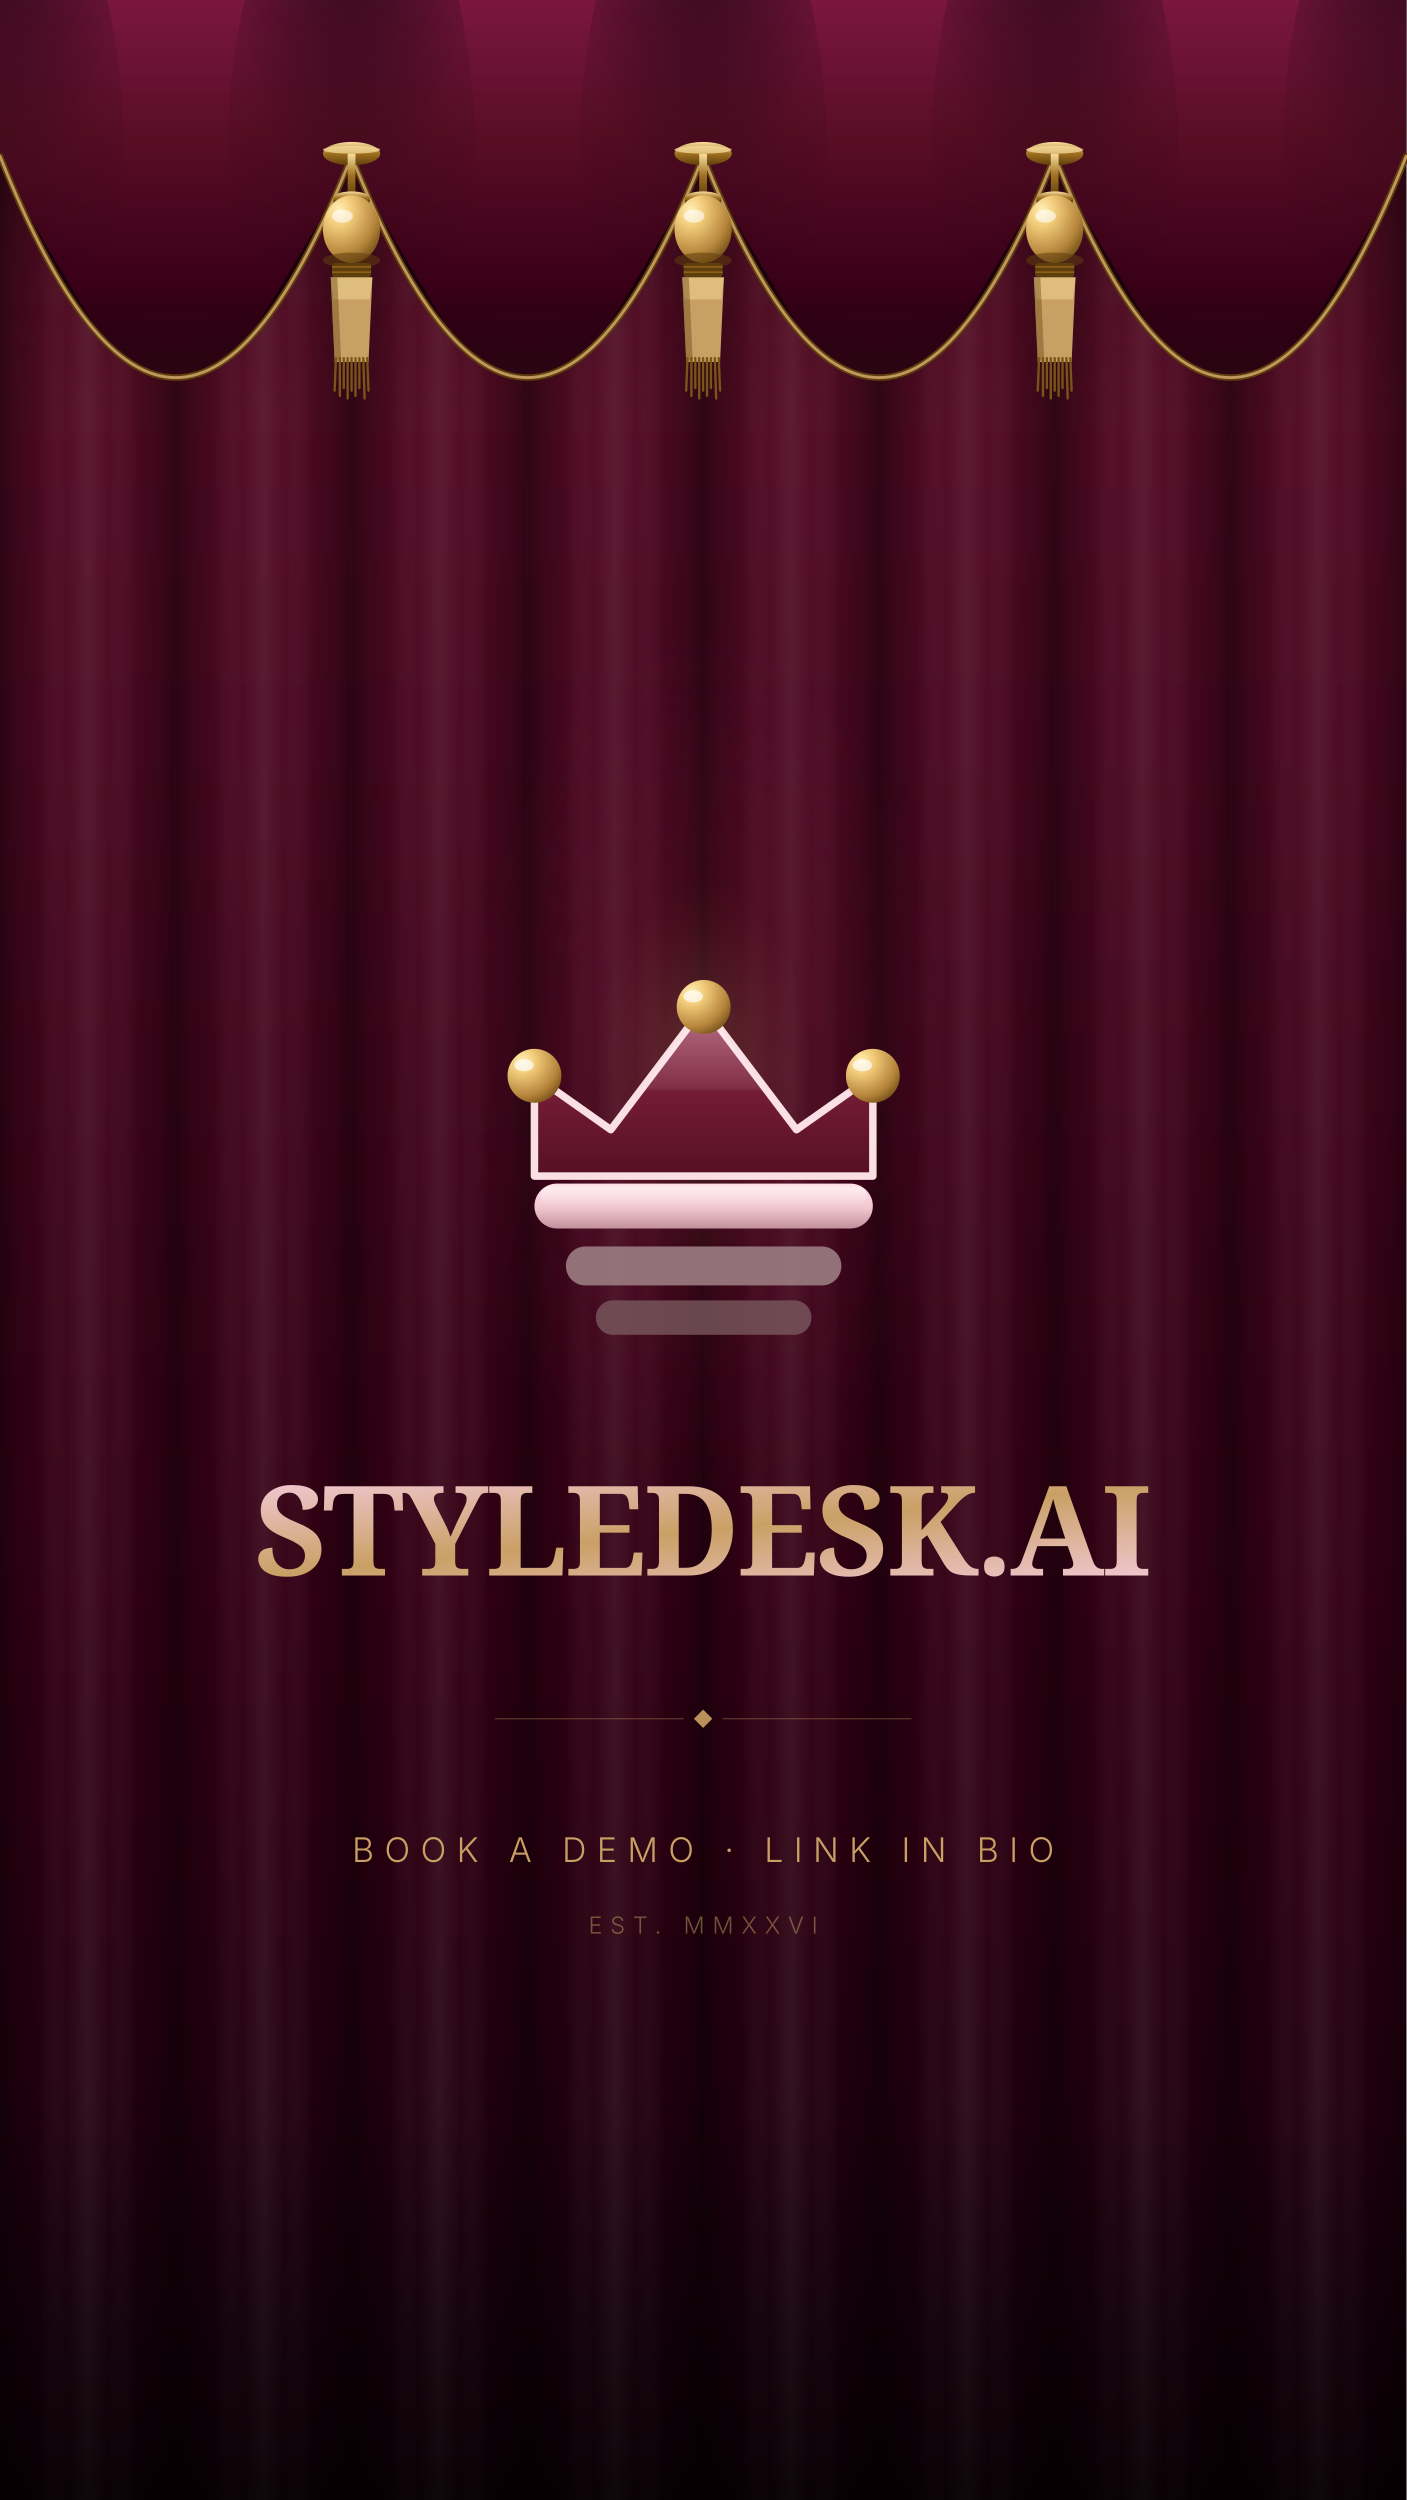
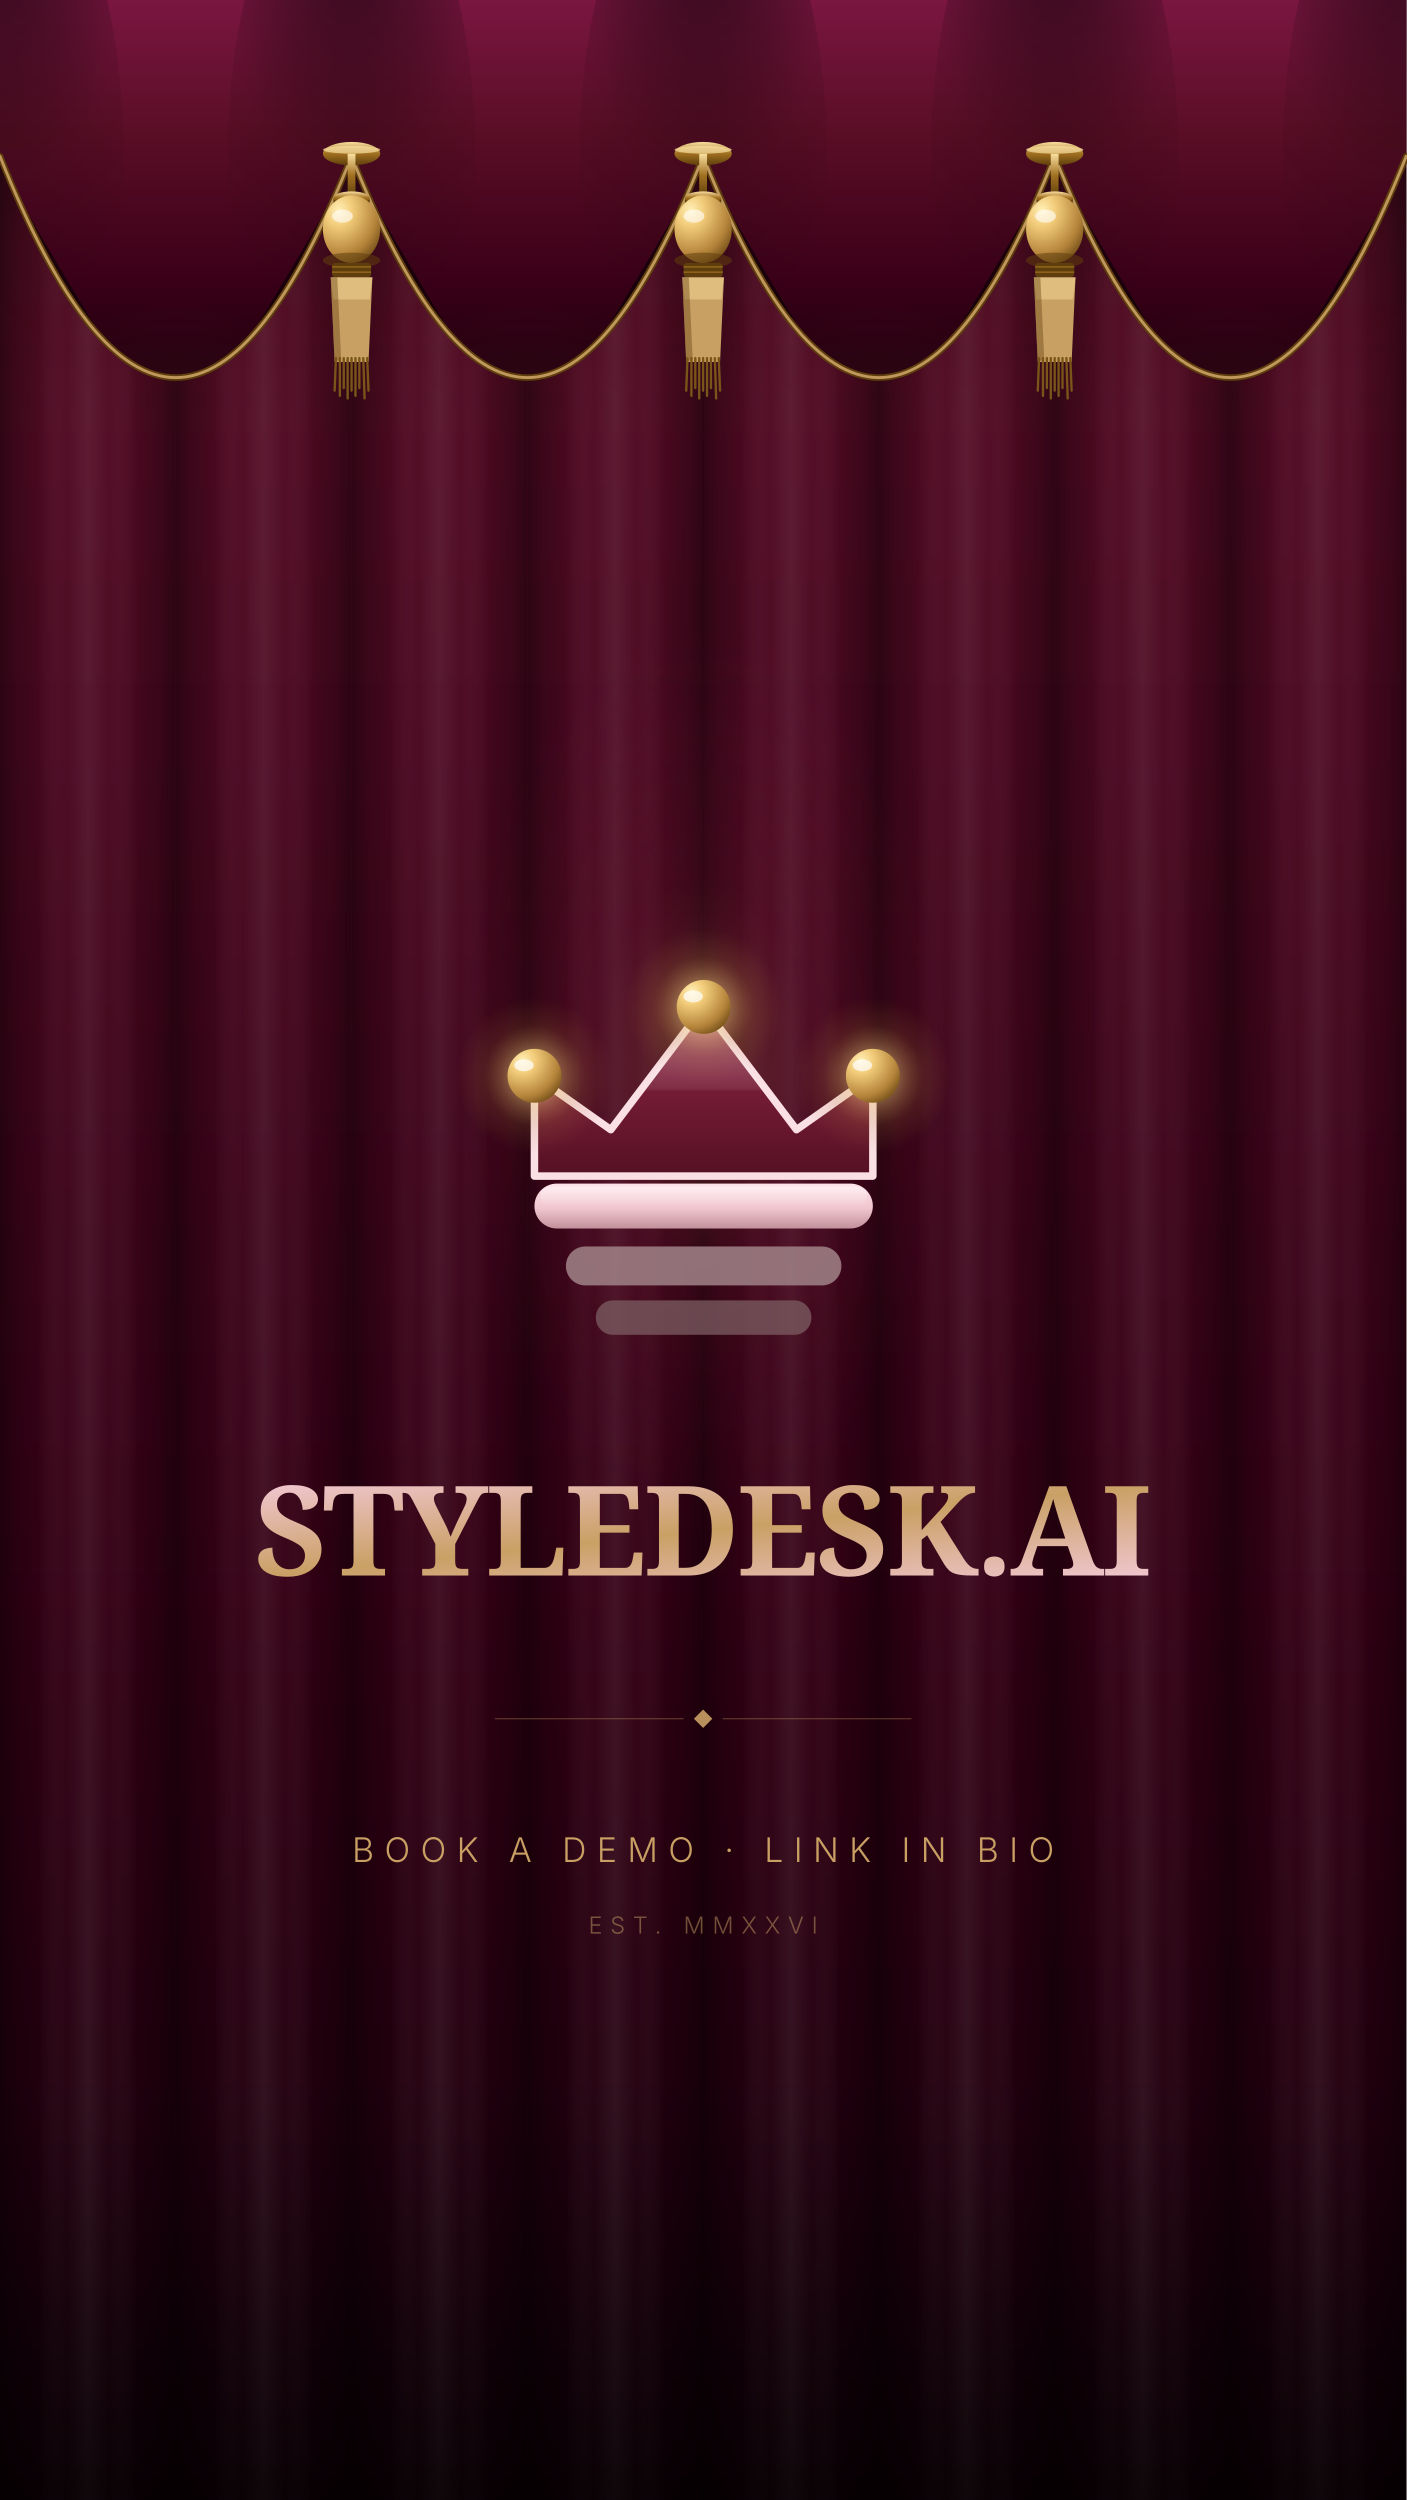
<svg xmlns="http://www.w3.org/2000/svg" viewBox="0 0 1080 1920" width="1080" height="1920" role="img" aria-label="StyleDesk.ai outro on velvet curtain backdrop">
  <defs>
    <linearGradient id="velvetBase" x1="0" y1="0" x2="0" y2="1">
      <stop offset="0%" stop-color="#5a0e26" />
      <stop offset="30%" stop-color="#4a0820" />
      <stop offset="65%" stop-color="#330014" />
      <stop offset="100%" stop-color="#15000a" />
    </linearGradient>
    <linearGradient id="pleatLayer" x1="0" y1="0" x2="1" y2="0">
      <stop offset="0%" stop-color="#000000" stop-opacity="0.92" />
      <stop offset="3%" stop-color="#000000" stop-opacity="0.78" />
      <stop offset="10%" stop-color="#000000" stop-opacity="0.50" />
      <stop offset="22%" stop-color="#000000" stop-opacity="0.22" />
      <stop offset="38%" stop-color="#ffffff" stop-opacity="0.04" />
      <stop offset="50%" stop-color="#ffffff" stop-opacity="0.16" />
      <stop offset="62%" stop-color="#ffffff" stop-opacity="0.04" />
      <stop offset="78%" stop-color="#000000" stop-opacity="0.22" />
      <stop offset="90%" stop-color="#000000" stop-opacity="0.50" />
      <stop offset="97%" stop-color="#000000" stop-opacity="0.78" />
      <stop offset="100%" stop-color="#000000" stop-opacity="0.92" />
    </linearGradient>
    <linearGradient id="topShadow" x1="0" y1="0" x2="0" y2="1">
      <stop offset="0%" stop-color="#000000" stop-opacity="0.55" />
      <stop offset="60%" stop-color="#000000" stop-opacity="0.10" />
      <stop offset="100%" stop-color="#000000" stop-opacity="0" />
    </linearGradient>
    <linearGradient id="bottomShadow" x1="0" y1="0" x2="0" y2="1">
      <stop offset="0%" stop-color="#000000" stop-opacity="0" />
      <stop offset="40%" stop-color="#000000" stop-opacity="0.18" />
      <stop offset="100%" stop-color="#000000" stop-opacity="0.60" />
    </linearGradient>
    <linearGradient id="gold" x1="0" y1="0" x2="1" y2="1">
      <stop offset="0%" stop-color="#f0c6cf" />
      <stop offset="50%" stop-color="#c9a064" />
      <stop offset="100%" stop-color="#f0c6cf" />
    </linearGradient>
    <radialGradient id="crownHalo" cx="50%" cy="43%" r="22%">
      <stop offset="0%" stop-color="#c9a064" stop-opacity="0.32" />
      <stop offset="35%" stop-color="#7c1f36" stop-opacity="0.14" />
      <stop offset="80%" stop-color="#7c1f36" stop-opacity="0" />
      <stop offset="100%" stop-color="#c9a064" stop-opacity="0" />
    </radialGradient>
    <linearGradient id="crown" x1="0" y1="0" x2="0" y2="1">
      <stop offset="0%" stop-color="#932748" />
      <stop offset="100%" stop-color="#551024" />
    </linearGradient>
    <linearGradient id="crownGloss" x1="0" y1="0" x2="0" y2="1">
      <stop offset="0%" stop-color="#ffffff" stop-opacity="0.35" />
      <stop offset="48%" stop-color="#ffffff" stop-opacity="0.08" />
      <stop offset="50%" stop-color="#ffffff" stop-opacity="0" />
    </linearGradient>
    <radialGradient id="goldDot" cx="28%" cy="22%" r="95%">
      <stop offset="0%" stop-color="#fff0b8" />
      <stop offset="25%" stop-color="#f2cc7a" />
      <stop offset="70%" stop-color="#b4833a" />
      <stop offset="100%" stop-color="#5e3e0c" />
+     </radialGradient>
+     <radialGradient id="jewelGlow" cx="50%" cy="50%" r="50%">
+       <stop offset="0%" stop-color="#fff0b8" stop-opacity="0.85" />
+       <stop offset="30%" stop-color="#f2cc7a" stop-opacity="0.45" />
+       <stop offset="65%" stop-color="#b4833a" stop-opacity="0.15" />
+       <stop offset="100%" stop-color="#b4833a" stop-opacity="0" />
    </radialGradient>
    <linearGradient id="pinkBar" x1="0" y1="0" x2="0" y2="1">
      <stop offset="0%" stop-color="#ffe3ea" />
      <stop offset="55%" stop-color="#f0c6cf" />
      <stop offset="100%" stop-color="#c1909b" />
    </linearGradient>
    <linearGradient id="pinkGloss" x1="0" y1="0" x2="0" y2="1">
      <stop offset="0%" stop-color="#ffffff" stop-opacity="0.45" />
      <stop offset="100%" stop-color="#ffffff" stop-opacity="0" />
    </linearGradient>
    <linearGradient id="valenceVelvet" x1="0" y1="0" x2="0" y2="1">
      <stop offset="0%" stop-color="#7a1640" />
      <stop offset="35%" stop-color="#5a0e26" />
      <stop offset="75%" stop-color="#3a0018" />
      <stop offset="100%" stop-color="#1a000b" />
    </linearGradient>
    <radialGradient id="cuspShadow" cx="50%" cy="0%" r="80%" fx="50%" fy="0%">
      <stop offset="0%" stop-color="#000000" stop-opacity="0.78" />
      <stop offset="35%" stop-color="#000000" stop-opacity="0.42" />
      <stop offset="70%" stop-color="#000000" stop-opacity="0.10" />
      <stop offset="100%" stop-color="#000000" stop-opacity="0" />
    </radialGradient>
    <radialGradient id="swagHighlight" cx="50%" cy="100%" r="80%" fx="50%" fy="100%">
      <stop offset="0%" stop-color="#a83258" stop-opacity="0.55" />
      <stop offset="50%" stop-color="#7c1f36" stop-opacity="0.22" />
      <stop offset="100%" stop-color="#7c1f36" stop-opacity="0" />
    </radialGradient>
    <radialGradient id="swagBottomShadow" cx="50%" cy="100%" r="55%" fx="50%" fy="100%">
      <stop offset="0%" stop-color="#000000" stop-opacity="0.55" />
      <stop offset="100%" stop-color="#000000" stop-opacity="0" />
    </radialGradient>
    <linearGradient id="goldCord" x1="0" y1="0" x2="0" y2="1">
      <stop offset="0%" stop-color="#fadfa0" />
      <stop offset="50%" stop-color="#a07020" />
      <stop offset="100%" stop-color="#5e3e0c" />
    </linearGradient>
    <clipPath id="valenceClip">
      <path d="M 0 0 L 1080 0 L 1080 120                Q 945 460 810 120                Q 675 460 540 120                Q 405 460 270 120                Q 135 460 0 120 Z" />
    </clipPath>
    <g id="tassel">
      <rect x="-3" y="-2" width="6" height="34" fill="url(#goldCord)" />
      <ellipse cx="0" cy="34" rx="14" ry="6" fill="#5e3e0c" />
      <ellipse cx="0" cy="32" rx="14" ry="5" fill="url(#goldCord)" />
      <ellipse cx="0" cy="56" rx="22" ry="26" fill="url(#goldDot)" />
      <ellipse cx="-7" cy="46" rx="8" ry="5" fill="#ffffff" opacity="0.6" />
      <ellipse cx="0" cy="80" rx="22" ry="6" fill="#5e3e0c" opacity="0.55" />
      <rect x="-15" y="82" width="30" height="11" rx="2.5" fill="#5e3e0c" />
      <line x1="-15" y1="85" x2="15" y2="85" stroke="#a07020" stroke-width="0.9" />
      <line x1="-15" y1="89" x2="15" y2="89" stroke="#a07020" stroke-width="0.9" />
      <path d="M -16 93 L 16 93 L 13 158 L -13 158 Z" fill="#c9a064" />
      <path d="M -16 93 L 16 93 L 14 110 L -14 110 Z" fill="#fadfa0" opacity="0.45" />
      <path d="M -16 93 L -13 158 L -8 156 L -11 93 Z" fill="#5e3e0c" opacity="0.4" />
      <g stroke="#7a5519" stroke-width="1.8" stroke-linecap="round">
        <line x1="-12" y1="155" x2="-13" y2="180" />
        <line x1="-9" y1="155" x2="-9" y2="184" />
        <line x1="-6" y1="155" x2="-6" y2="178" />
        <line x1="-3" y1="155" x2="-3" y2="186" />
        <line x1="0" y1="155" x2="0" y2="180" />
        <line x1="3" y1="155" x2="3" y2="184" />
        <line x1="6" y1="155" x2="6" y2="178" />
        <line x1="9" y1="155" x2="10" y2="186" />
        <line x1="12" y1="155" x2="13" y2="180" />
      </g>
    </g>
    <clipPath id="leftClip">
      <path id="leftClipPath" d="M 0 0 L 540 0 L 540 1920 L 0 1920 Z" />
    </clipPath>
    <clipPath id="rightClip">
      <path id="rightClipPath" d="M 540 0 L 1080 0 L 1080 1920 L 540 1920 Z" />
    </clipPath>
  </defs>
  <rect width="1080" height="1920" fill="url(#velvetBase)" />
  <g id="leftCurtain" clip-path="url(#leftClip)">
    <rect x="0" y="0" width="135" height="1920" fill="url(#pleatLayer)" />
    <rect x="135" y="0" width="135" height="1920" fill="url(#pleatLayer)" />
    <rect x="270" y="0" width="135" height="1920" fill="url(#pleatLayer)" />
    <rect x="405" y="0" width="135" height="1920" fill="url(#pleatLayer)" />
    <rect x="0" y="0" width="540" height="1920" fill="url(#velvetBase)" opacity="0.55" />
  </g>
  <g id="rightCurtain" clip-path="url(#rightClip)">
    <rect x="540" y="0" width="135" height="1920" fill="url(#pleatLayer)" />
    <rect x="675" y="0" width="135" height="1920" fill="url(#pleatLayer)" />
    <rect x="810" y="0" width="135" height="1920" fill="url(#pleatLayer)" />
    <rect x="945" y="0" width="135" height="1920" fill="url(#pleatLayer)" />
    <rect x="540" y="0" width="540" height="1920" fill="url(#velvetBase)" opacity="0.55" />
  </g>
  <rect width="1080" height="320" fill="url(#topShadow)" />
  <rect x="0" y="1600" width="1080" height="320" fill="url(#bottomShadow)" />
  <g id="valence">
    <path d="M 0 0 L 1080 0 L 1080 120              Q 945 460 810 120              Q 675 460 540 120              Q 405 460 270 120              Q 135 460 0 120 Z" fill="url(#valenceVelvet)" />
    <g clip-path="url(#valenceClip)">
      <ellipse cx="135" cy="290" rx="115" ry="95" fill="url(#swagHighlight)" />
      <ellipse cx="405" cy="290" rx="115" ry="95" fill="url(#swagHighlight)" />
      <ellipse cx="675" cy="290" rx="115" ry="95" fill="url(#swagHighlight)" />
      <ellipse cx="945" cy="290" rx="115" ry="95" fill="url(#swagHighlight)" />
      <ellipse cx="0" cy="120" rx="95" ry="240" fill="url(#cuspShadow)" />
      <ellipse cx="270" cy="120" rx="95" ry="240" fill="url(#cuspShadow)" />
      <ellipse cx="540" cy="120" rx="95" ry="240" fill="url(#cuspShadow)" />
      <ellipse cx="810" cy="120" rx="95" ry="240" fill="url(#cuspShadow)" />
      <ellipse cx="1080" cy="120" rx="95" ry="240" fill="url(#cuspShadow)" />
      <g fill="none" stroke-linecap="round" opacity="0.55">
        <path d="M 270 130 Q 230 200 175 290" stroke="#000" stroke-width="3" />
        <path d="M 270 130 Q 250 210 205 290" stroke="#000" stroke-width="2.5" />
        <path d="M 270 130 Q 310 200 365 290" stroke="#000" stroke-width="3" />
        <path d="M 270 130 Q 290 210 335 290" stroke="#000" stroke-width="2.5" />
        <path d="M 540 130 Q 500 200 445 290" stroke="#000" stroke-width="3" />
        <path d="M 540 130 Q 520 210 475 290" stroke="#000" stroke-width="2.5" />
        <path d="M 540 130 Q 580 200 635 290" stroke="#000" stroke-width="3" />
        <path d="M 540 130 Q 560 210 605 290" stroke="#000" stroke-width="2.5" />
        <path d="M 810 130 Q 770 200 715 290" stroke="#000" stroke-width="3" />
        <path d="M 810 130 Q 790 210 745 290" stroke="#000" stroke-width="2.5" />
        <path d="M 810 130 Q 850 200 905 290" stroke="#000" stroke-width="3" />
        <path d="M 810 130 Q 830 210 875 290" stroke="#000" stroke-width="2.5" />
        <path d="M 0 130 Q 40 200 95 290" stroke="#000" stroke-width="3" />
        <path d="M 0 130 Q 20 210 65 290" stroke="#000" stroke-width="2.5" />
        <path d="M 1080 130 Q 1040 200 985 290" stroke="#000" stroke-width="3" />
        <path d="M 1080 130 Q 1060 210 1015 290" stroke="#000" stroke-width="2.5" />
      </g>
      <ellipse cx="135" cy="305" rx="130" ry="22" fill="url(#swagBottomShadow)" />
      <ellipse cx="405" cy="305" rx="130" ry="22" fill="url(#swagBottomShadow)" />
      <ellipse cx="675" cy="305" rx="130" ry="22" fill="url(#swagBottomShadow)" />
      <ellipse cx="945" cy="305" rx="130" ry="22" fill="url(#swagBottomShadow)" />
    </g>
    <path d="M 1080 120              Q 945 460 810 120              Q 675 460 540 120              Q 405 460 270 120              Q 135 460 0 120" fill="none" stroke="#5e3e0c" stroke-width="5" stroke-linecap="round" />
    <path d="M 1080 120              Q 945 460 810 120              Q 675 460 540 120              Q 405 460 270 120              Q 135 460 0 120" fill="none" stroke="#c9a064" stroke-width="2.2" stroke-linecap="round" stroke-opacity="0.92" />
    <g id="cuspCords">
      <ellipse cx="270" cy="118" rx="22" ry="9" fill="url(#goldCord)" />
      <ellipse cx="270" cy="115" rx="22" ry="3" fill="#fadfa0" opacity="0.7" />
      <ellipse cx="540" cy="118" rx="22" ry="9" fill="url(#goldCord)" />
      <ellipse cx="540" cy="115" rx="22" ry="3" fill="#fadfa0" opacity="0.7" />
      <ellipse cx="810" cy="118" rx="22" ry="9" fill="url(#goldCord)" />
      <ellipse cx="810" cy="115" rx="22" ry="3" fill="#fadfa0" opacity="0.7" />
    </g>
    <use href="#tassel" x="270" y="120" />
    <use href="#tassel" x="540" y="120" />
    <use href="#tassel" x="810" y="120" />
  </g>
  <rect width="1080" height="1920" fill="url(#crownHalo)" />
  <g id="content" opacity="1">
    <g transform="translate(246 633) scale(1.15)">
      <path d="M143 235 L143 168 L194 204 L256 122 L318 204 L369 168 L369 235 Z" fill="url(#crown)" stroke="#fadfe4" stroke-width="5" stroke-linejoin="round" />
      <path d="M143 235 L143 168 L194 204 L256 122 L318 204 L369 168 L369 235 Z" fill="url(#crownGloss)" stroke="none" />
      <rect x="143" y="240" width="226" height="30" rx="15" fill="url(#pinkBar)" />
      <rect x="147" y="242" width="218" height="13" rx="6.5" fill="url(#pinkGloss)" />
      <rect x="164" y="282" width="184" height="26" rx="13" fill="#9a7a80" opacity="0.92" />
      <rect x="184" y="318" width="144" height="23" rx="11.5" fill="#7a5a60" opacity="0.78" />
+       <circle cx="256" cy="122" r="52" fill="url(#jewelGlow)" />
+       <circle cx="143" cy="168" r="52" fill="url(#jewelGlow)" />
+       <circle cx="369" cy="168" r="52" fill="url(#jewelGlow)" />
      <circle cx="256" cy="122" r="18" fill="url(#goldDot)" />
      <circle cx="143" cy="168" r="18" fill="url(#goldDot)" />
      <circle cx="369" cy="168" r="18" fill="url(#goldDot)" />
      <ellipse cx="249" cy="115" rx="6.5" ry="4" fill="#ffffff" opacity="0.7" />
      <ellipse cx="136" cy="161" rx="6.5" ry="4" fill="#ffffff" opacity="0.7" />
      <ellipse cx="362" cy="161" rx="6.5" ry="4" fill="#ffffff" opacity="0.7" />
    </g>
    <text x="540" y="1210" font-family="'Playfair Display', Georgia, serif" font-size="96" font-weight="700" text-anchor="middle" letter-spacing="-2" fill="url(#gold)">STYLEDESK.AI</text>
    <line x1="380" y1="1320" x2="525" y2="1320" stroke="#c9a064" stroke-opacity="0.40" stroke-width="0.8" />
    <rect x="535" y="1315" width="10" height="10" transform="rotate(45 540 1320)" fill="#c9a064" fill-opacity="0.90" />
    <line x1="555" y1="1320" x2="700" y2="1320" stroke="#c9a064" stroke-opacity="0.40" stroke-width="0.8" />
    <text x="540" y="1430" font-family="'Helvetica Neue', 'Inter', -apple-system, sans-serif" font-size="26" font-weight="300" fill="#c9a064" text-anchor="middle" letter-spacing="8">BOOK A DEMO  ·  LINK IN BIO</text>
    <text x="540" y="1485" font-family="'Helvetica Neue', 'Inter', -apple-system, sans-serif" font-size="18" font-weight="300" fill="#c9a064" fill-opacity="0.5" text-anchor="middle" letter-spacing="6">EST. MMXXVI</text>
  </g>
</svg>
